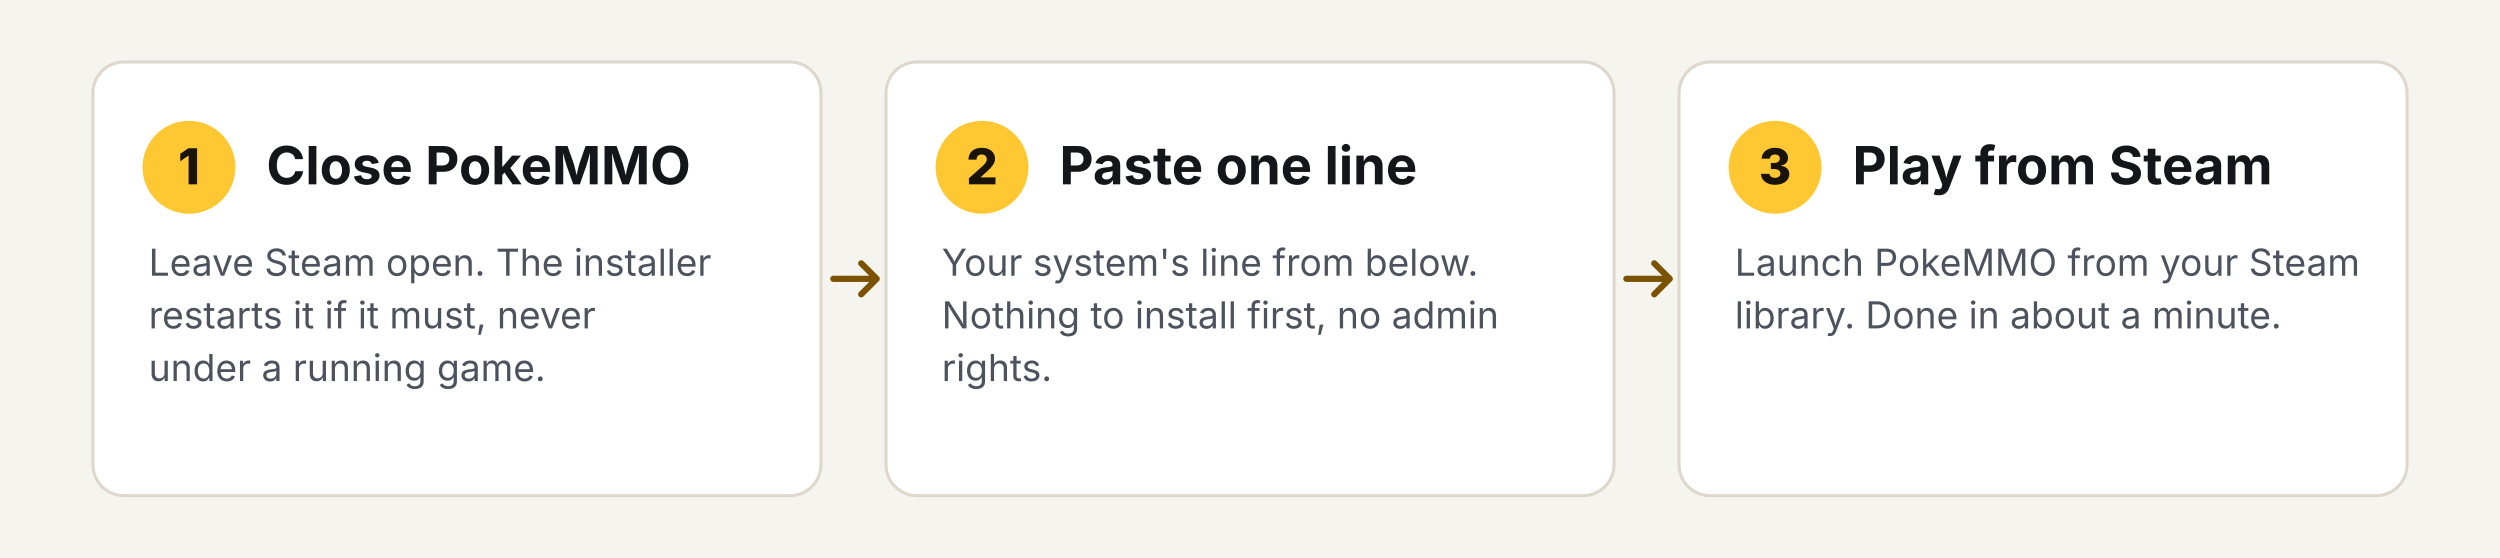
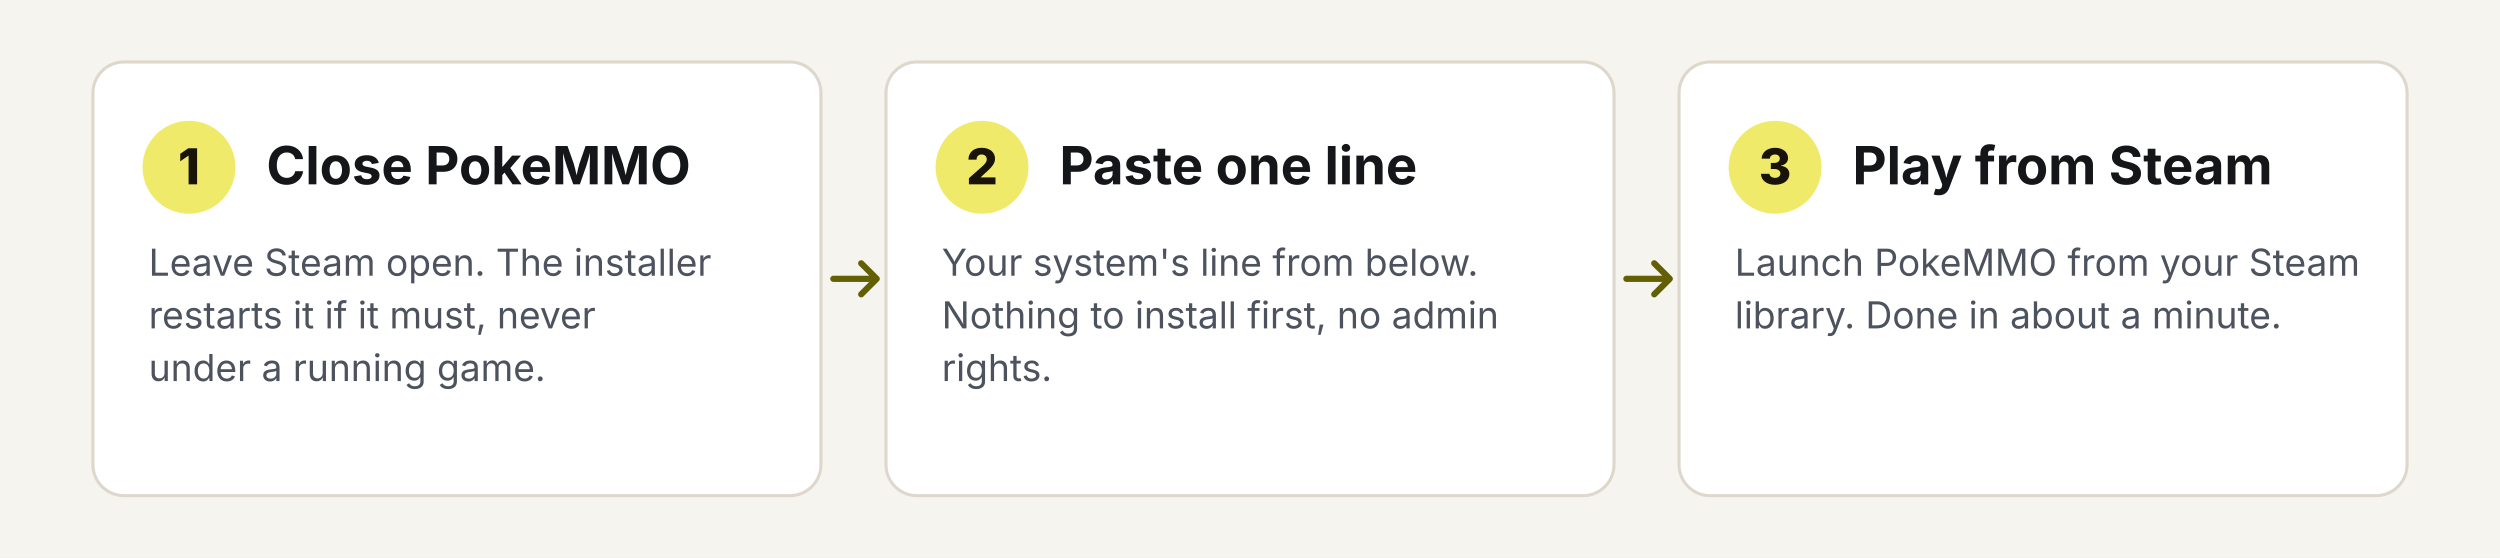
<svg xmlns="http://www.w3.org/2000/svg" viewBox="0 0 1614 360" width="1614" height="360" role="img" aria-labelledby="t d" font-family="'Bricolage Grotesque','Geist','Segoe UI Variable Display','Segoe UI',Inter,'SF Pro Display',-apple-system,'Helvetica Neue',Arial,sans-serif">
  <rect width="1614" height="360" fill="#f6f4ef" />
  <rect x="60" y="40" width="470" height="280" rx="20" fill="#ffffff" stroke="#ddd8cb" stroke-width="2" />
-   <circle cx="122" cy="108" r="30" fill="#ffc833" />
+   <circle cx="122" cy="108" r="30" fill="#f0ea6b" />
  <text x="122" y="119" font-size="32" font-weight="800" fill="#1a1408" text-anchor="middle">1</text>
  <text x="172" y="119" font-size="34" font-weight="750" fill="#14161a" text-anchor="start">Close PokeMMO</text>
  <text x="96" y="178" font-size="24" font-weight="400" fill="#4d535e" text-anchor="start">Leave Steam open. The installer</text>
  <text x="96" y="212" font-size="24" font-weight="400" fill="#4d535e" text-anchor="start">restarts it if it must, never</text>
  <text x="96" y="246" font-size="24" font-weight="400" fill="#4d535e" text-anchor="start">under a running game.</text>
-   <path d="M 538,180 l 28,0 m -10,-10 l 10,10 l -10,10" fill="none" stroke="#7a5200" stroke-width="4" stroke-linecap="round" stroke-linejoin="round" />
+   <path d="M 538,180 l 28,0 m -10,-10 l 10,10 l -10,10" fill="none" stroke="#635f03" stroke-width="4" stroke-linecap="round" stroke-linejoin="round" />
  <rect x="572" y="40" width="470" height="280" rx="20" fill="#ffffff" stroke="#ddd8cb" stroke-width="2" />
-   <circle cx="634" cy="108" r="30" fill="#ffc833" />
+   <circle cx="634" cy="108" r="30" fill="#f0ea6b" />
  <text x="634" y="119" font-size="32" font-weight="800" fill="#1a1408" text-anchor="middle">2</text>
  <text x="684" y="119" font-size="34" font-weight="750" fill="#14161a" text-anchor="start">Paste one line</text>
  <text x="608" y="178" font-size="24" font-weight="400" fill="#4d535e" text-anchor="start">Your system's line from below.</text>
  <text x="608" y="212" font-size="24" font-weight="400" fill="#4d535e" text-anchor="start">Nothing to install first, no admin</text>
  <text x="608" y="246" font-size="24" font-weight="400" fill="#4d535e" text-anchor="start">rights.</text>
-   <path d="M 1050,180 l 28,0 m -10,-10 l 10,10 l -10,10" fill="none" stroke="#7a5200" stroke-width="4" stroke-linecap="round" stroke-linejoin="round" />
+   <path d="M 1050,180 l 28,0 m -10,-10 l 10,10 l -10,10" fill="none" stroke="#635f03" stroke-width="4" stroke-linecap="round" stroke-linejoin="round" />
  <rect x="1084" y="40" width="470" height="280" rx="20" fill="#ffffff" stroke="#ddd8cb" stroke-width="2" />
-   <circle cx="1146" cy="108" r="30" fill="#ffc833" />
+   <circle cx="1146" cy="108" r="30" fill="#f0ea6b" />
  <text x="1146" y="119" font-size="32" font-weight="800" fill="#1a1408" text-anchor="middle">3</text>
  <text x="1196" y="119" font-size="34" font-weight="750" fill="#14161a" text-anchor="start">Play from Steam</text>
  <text x="1120" y="178" font-size="24" font-weight="400" fill="#4d535e" text-anchor="start">Launch PokeMMO from your Steam</text>
  <text x="1120" y="212" font-size="24" font-weight="400" fill="#4d535e" text-anchor="start">library. Done in about a minute.</text>
</svg>
